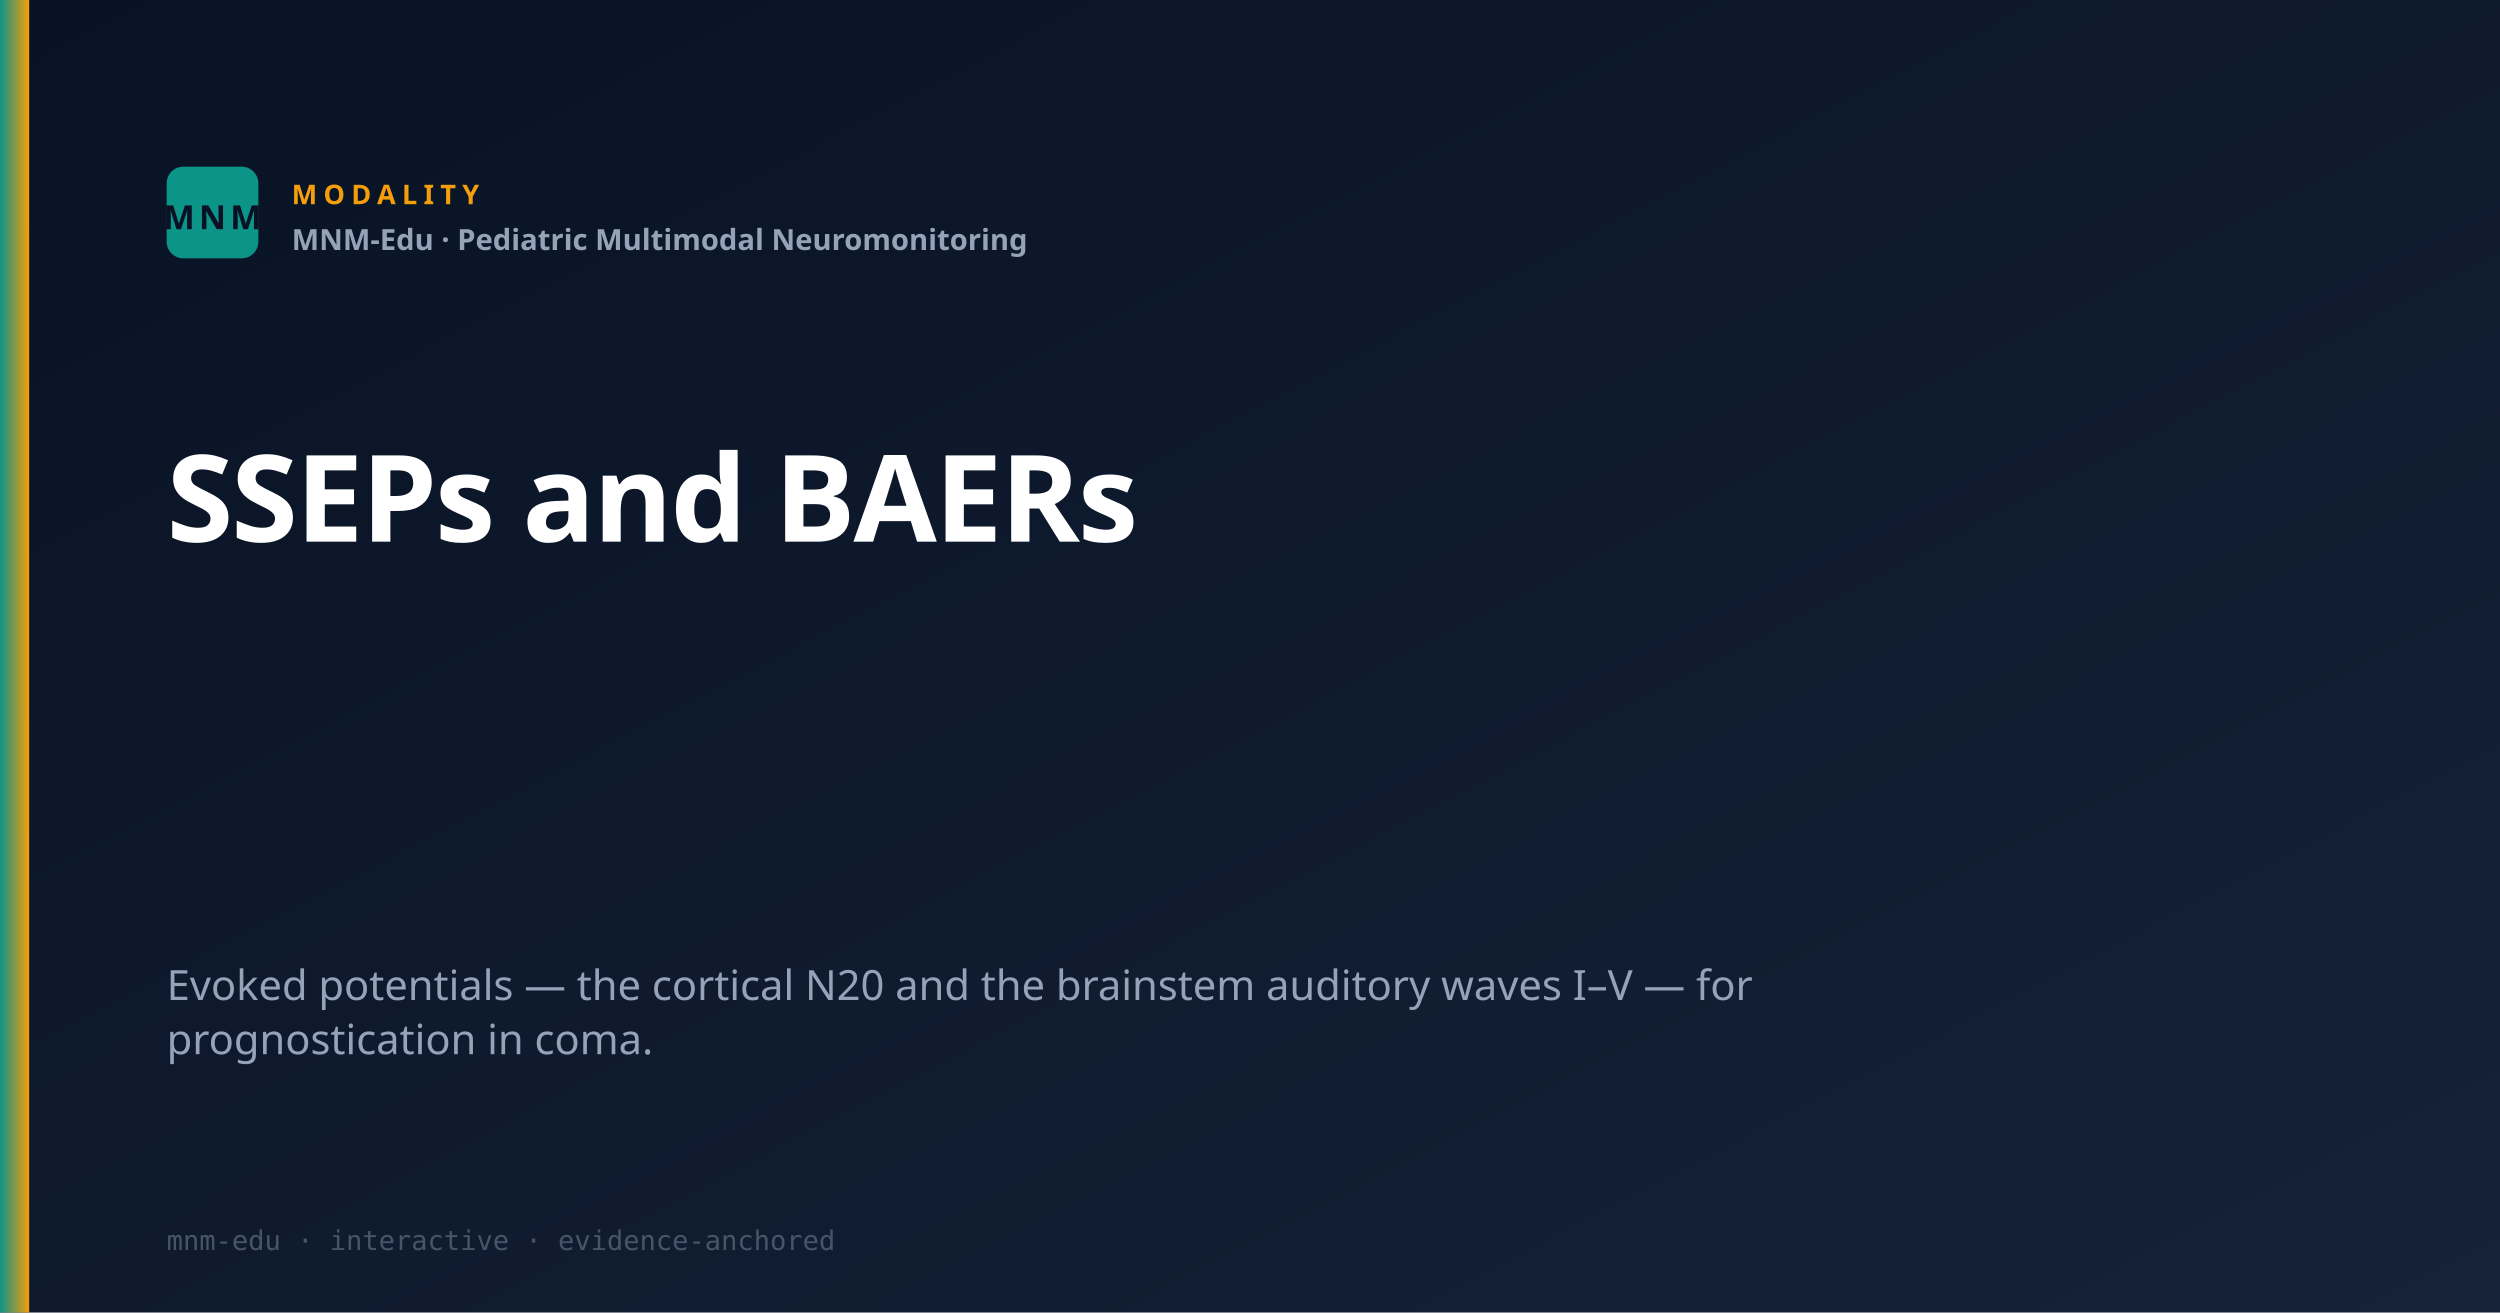
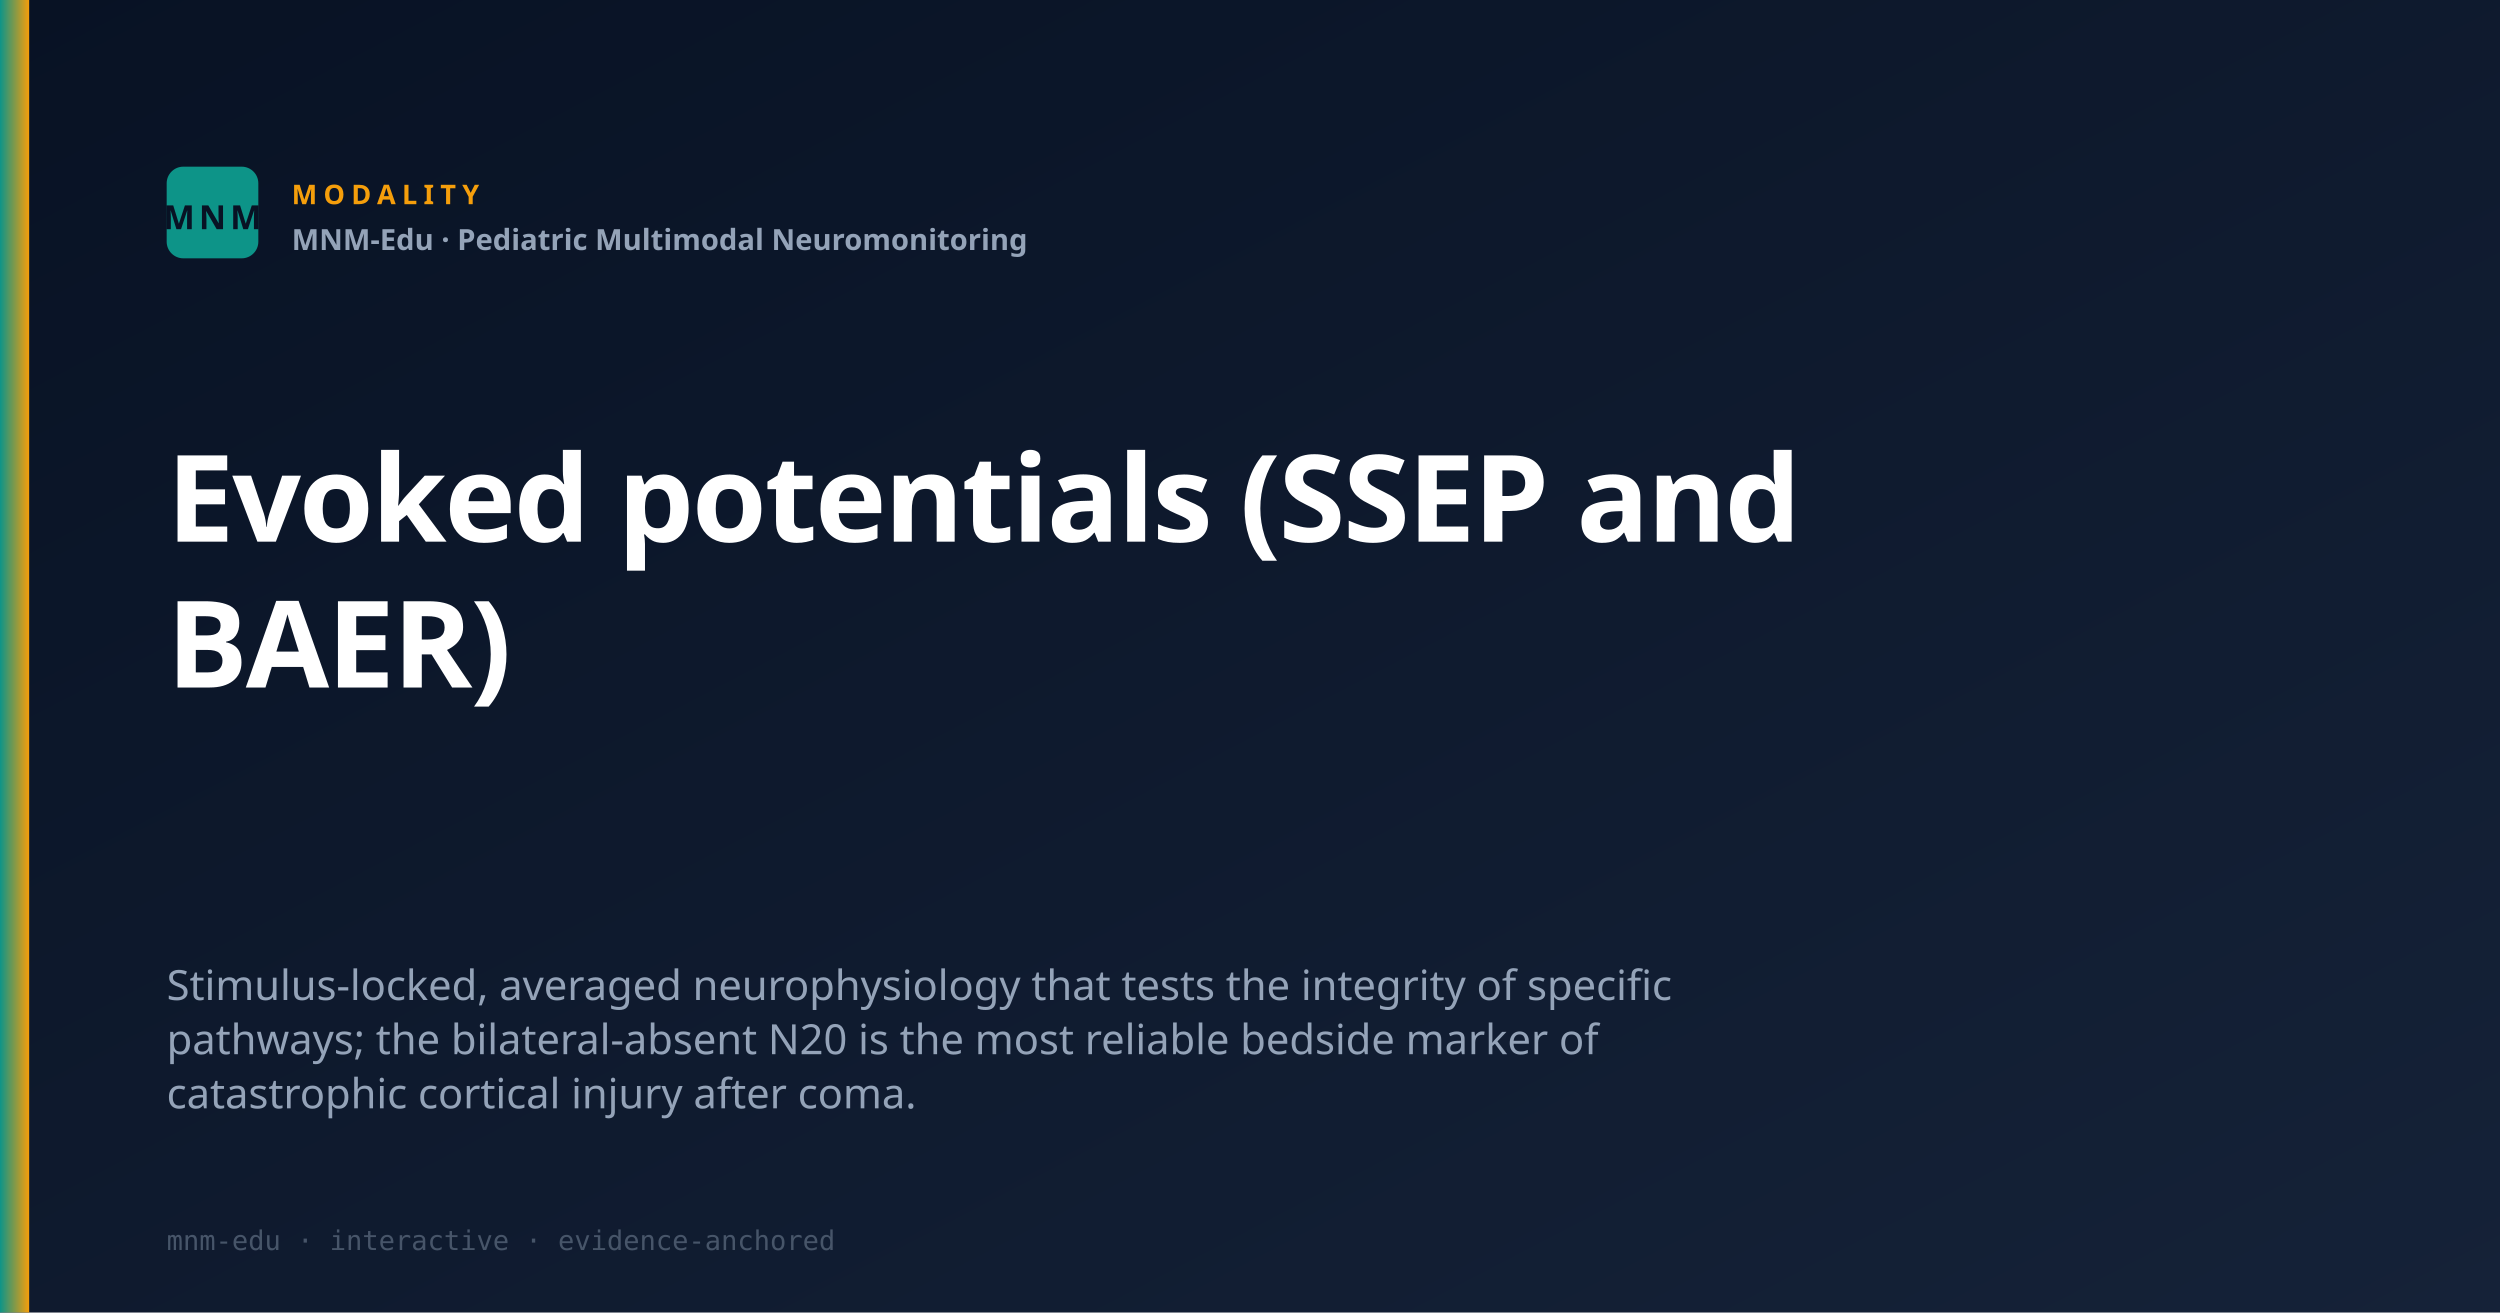
<svg xmlns="http://www.w3.org/2000/svg" viewBox="0 0 1200 630" width="1200" height="630">
  <defs>
    <linearGradient id="bg" x1="0" y1="0" x2="1" y2="1">
      <stop offset="0%" stop-color="#081224" />
      <stop offset="100%" stop-color="#152238" />
    </linearGradient>
    <linearGradient id="accent" x1="0" y1="0" x2="1" y2="0">
      <stop offset="0%" stop-color="#0D9488" />
      <stop offset="100%" stop-color="#F59E0B" />
    </linearGradient>
  </defs>
  <rect width="1200" height="630" fill="url(#bg)" />
  <rect x="0" y="0" width="14" height="630" fill="url(#accent)" />
  <g transform="translate(80, 80)">
    <rect width="44" height="44" rx="8" fill="#0D9488" />
    <text x="22" y="30" text-anchor="middle" font-family="Segoe UI, sans-serif" font-size="16" font-weight="700" fill="#081224" letter-spacing="2">MNM</text>
  </g>
  <text x="140" y="98" font-family="Segoe UI, sans-serif" font-size="13" font-weight="700" fill="#F59E0B" letter-spacing="3">MODALITY</text>
  <text x="140" y="120" font-family="Segoe UI, sans-serif" font-size="14" font-weight="600" fill="#94A3B8">MNM-Edu · Pediatric Multimodal Neuromonitoring</text>
-   <text x="80" y="260" font-family="Segoe UI, sans-serif" font-size="58" font-weight="700" fill="#FFFFFF" letter-spacing="-1">SSEPs and BAERs</text>
-   <text x="80" y="480" font-family="Segoe UI, sans-serif" font-size="20" font-weight="500" fill="#94A3B8">Evoked potentials — the cortical N20 and the brainstem auditory waves I–V — for</text>
-   <text x="80" y="506" font-family="Segoe UI, sans-serif" font-size="20" font-weight="500" fill="#94A3B8">prognostication in coma.</text>
+   <text x="80" y="260" font-family="Segoe UI, sans-serif" font-size="58" font-weight="700" fill="#FFFFFF" letter-spacing="-1">Evoked potentials (SSEP and</text>
+   <text x="80" y="330" font-family="Segoe UI, sans-serif" font-size="58" font-weight="700" fill="#FFFFFF" letter-spacing="-1">BAER)</text>
+   <text x="80" y="480" font-family="Segoe UI, sans-serif" font-size="20" font-weight="500" fill="#94A3B8">Stimulus-locked, averaged neurophysiology that tests the integrity of specific</text>
+   <text x="80" y="506" font-family="Segoe UI, sans-serif" font-size="20" font-weight="500" fill="#94A3B8">pathways; the bilateral-absent N20 is the most reliable bedside marker of</text>
+   <text x="80" y="532" font-family="Segoe UI, sans-serif" font-size="20" font-weight="500" fill="#94A3B8">catastrophic cortical injury after coma.</text>
  <text x="80" y="600" font-family="Consolas, monospace" font-size="13" fill="#475569">mnm-edu · interactive · evidence-anchored</text>
</svg>
